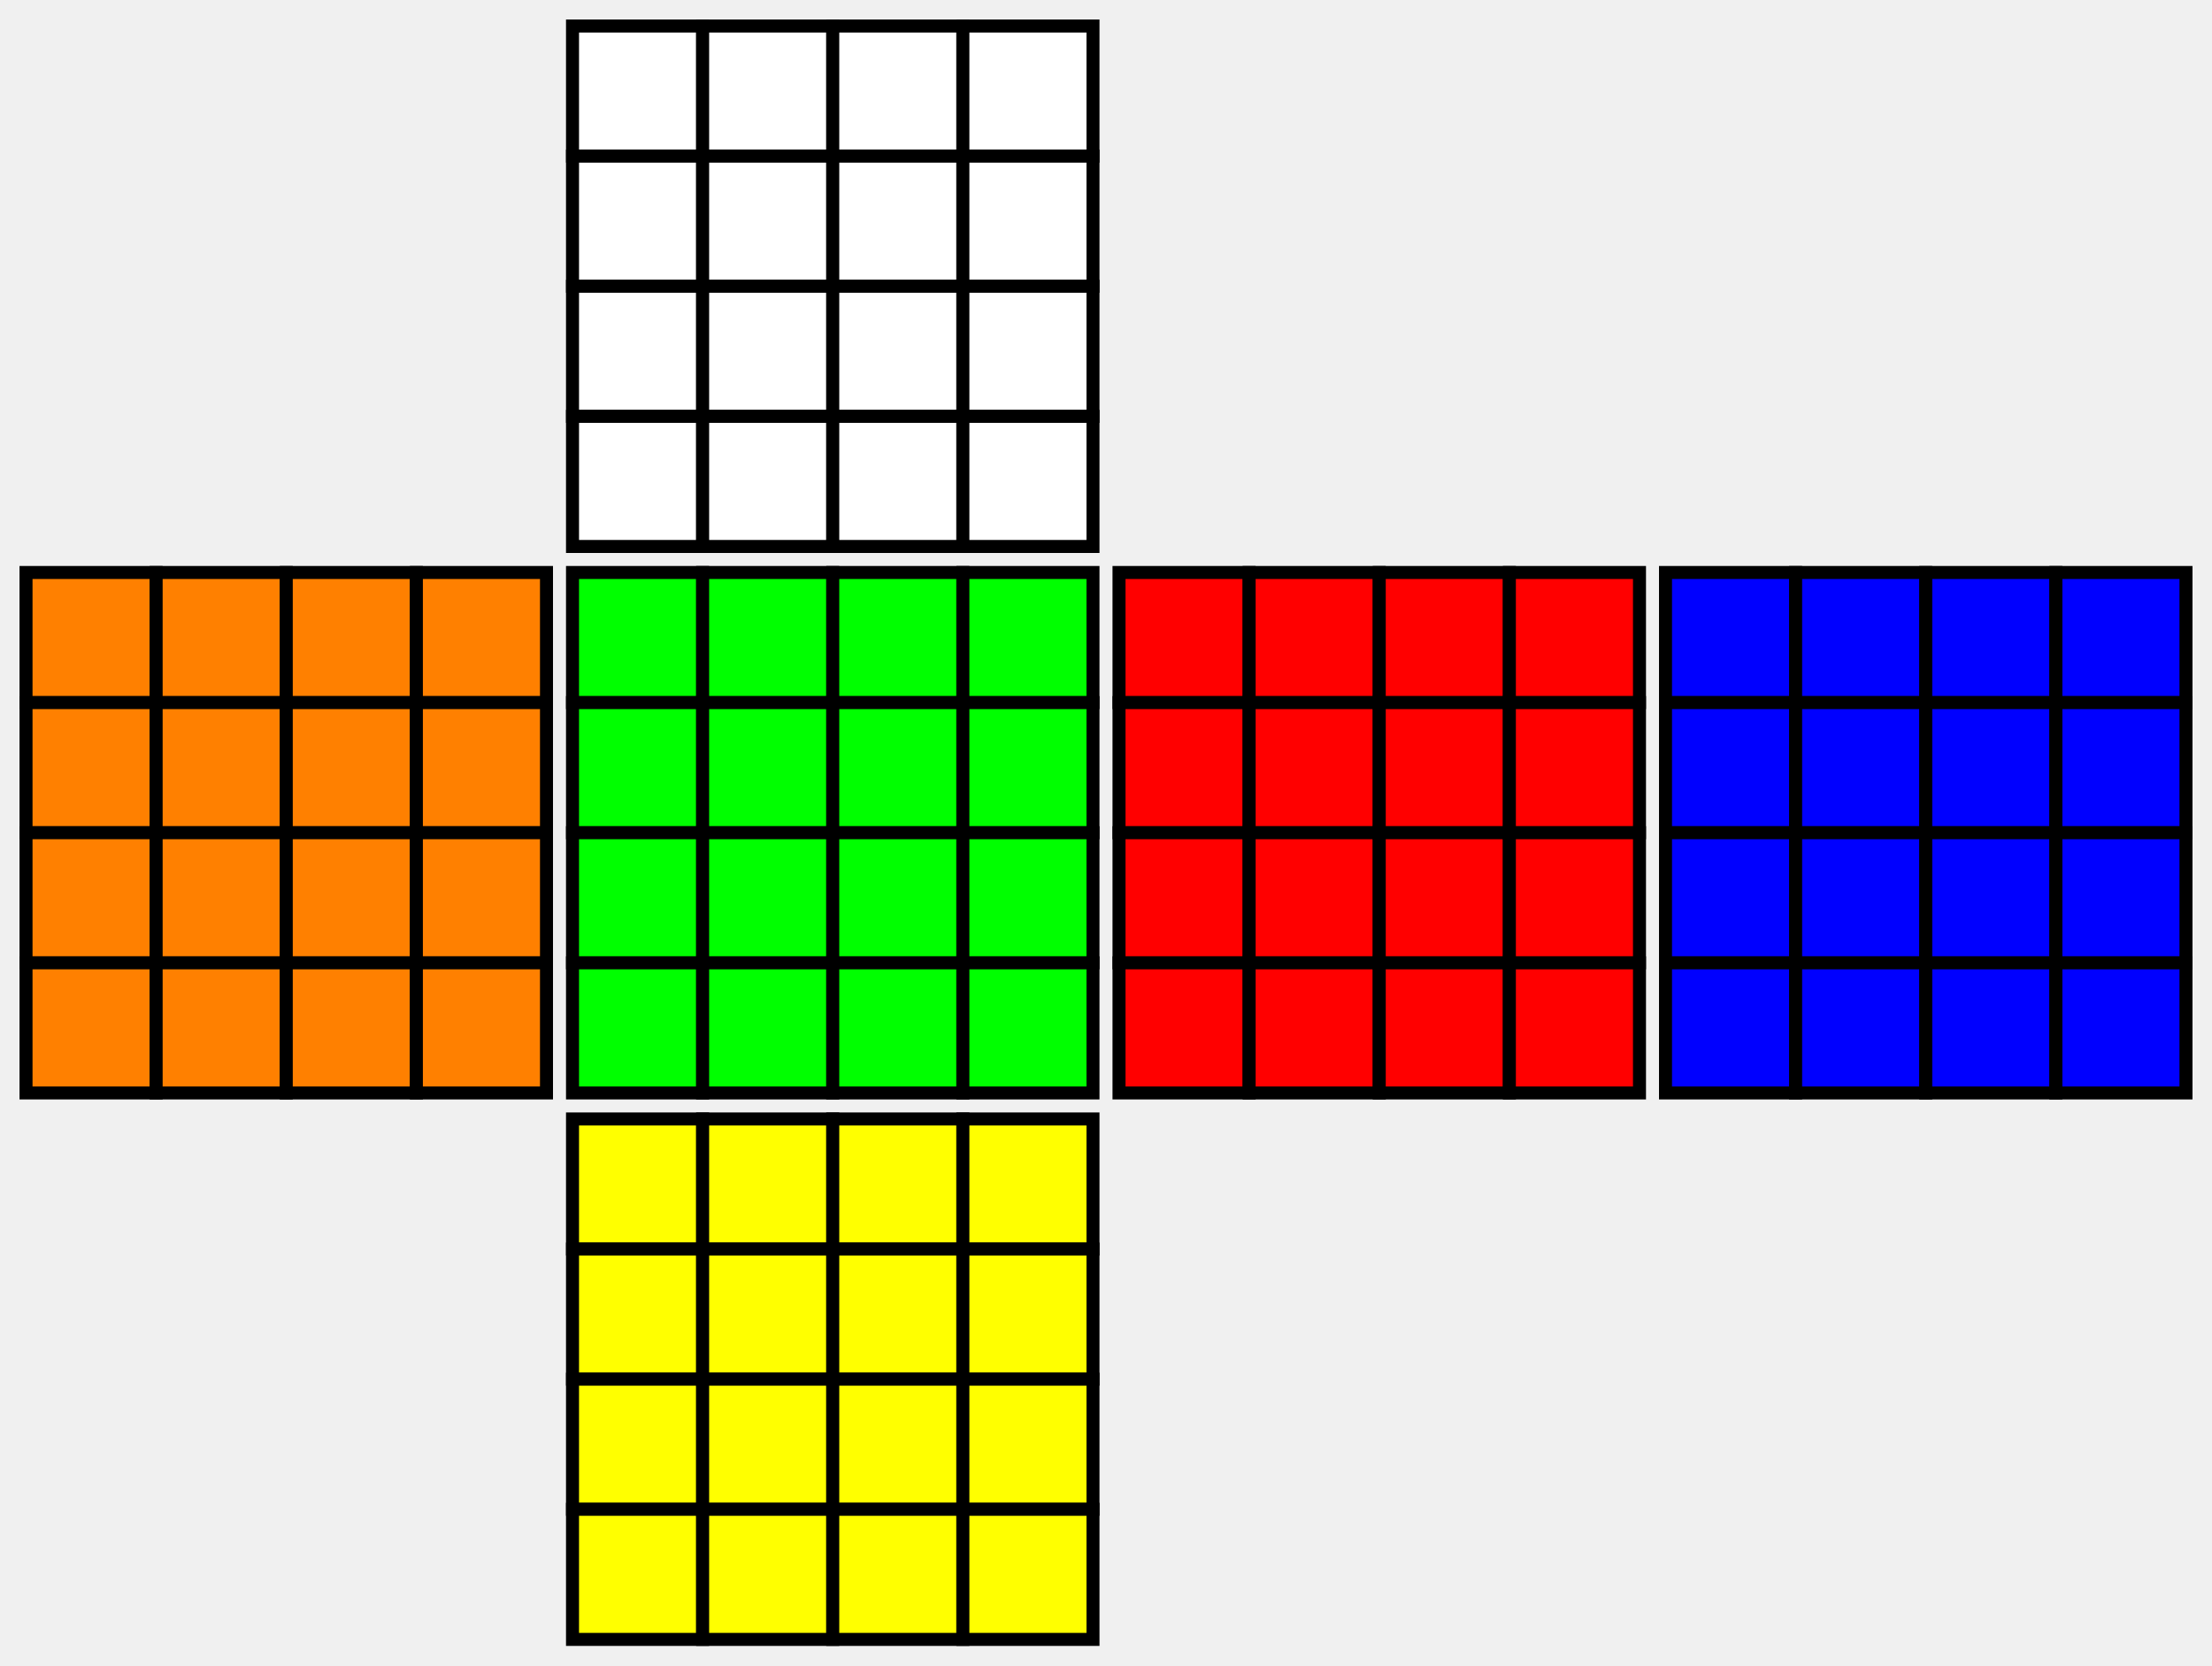
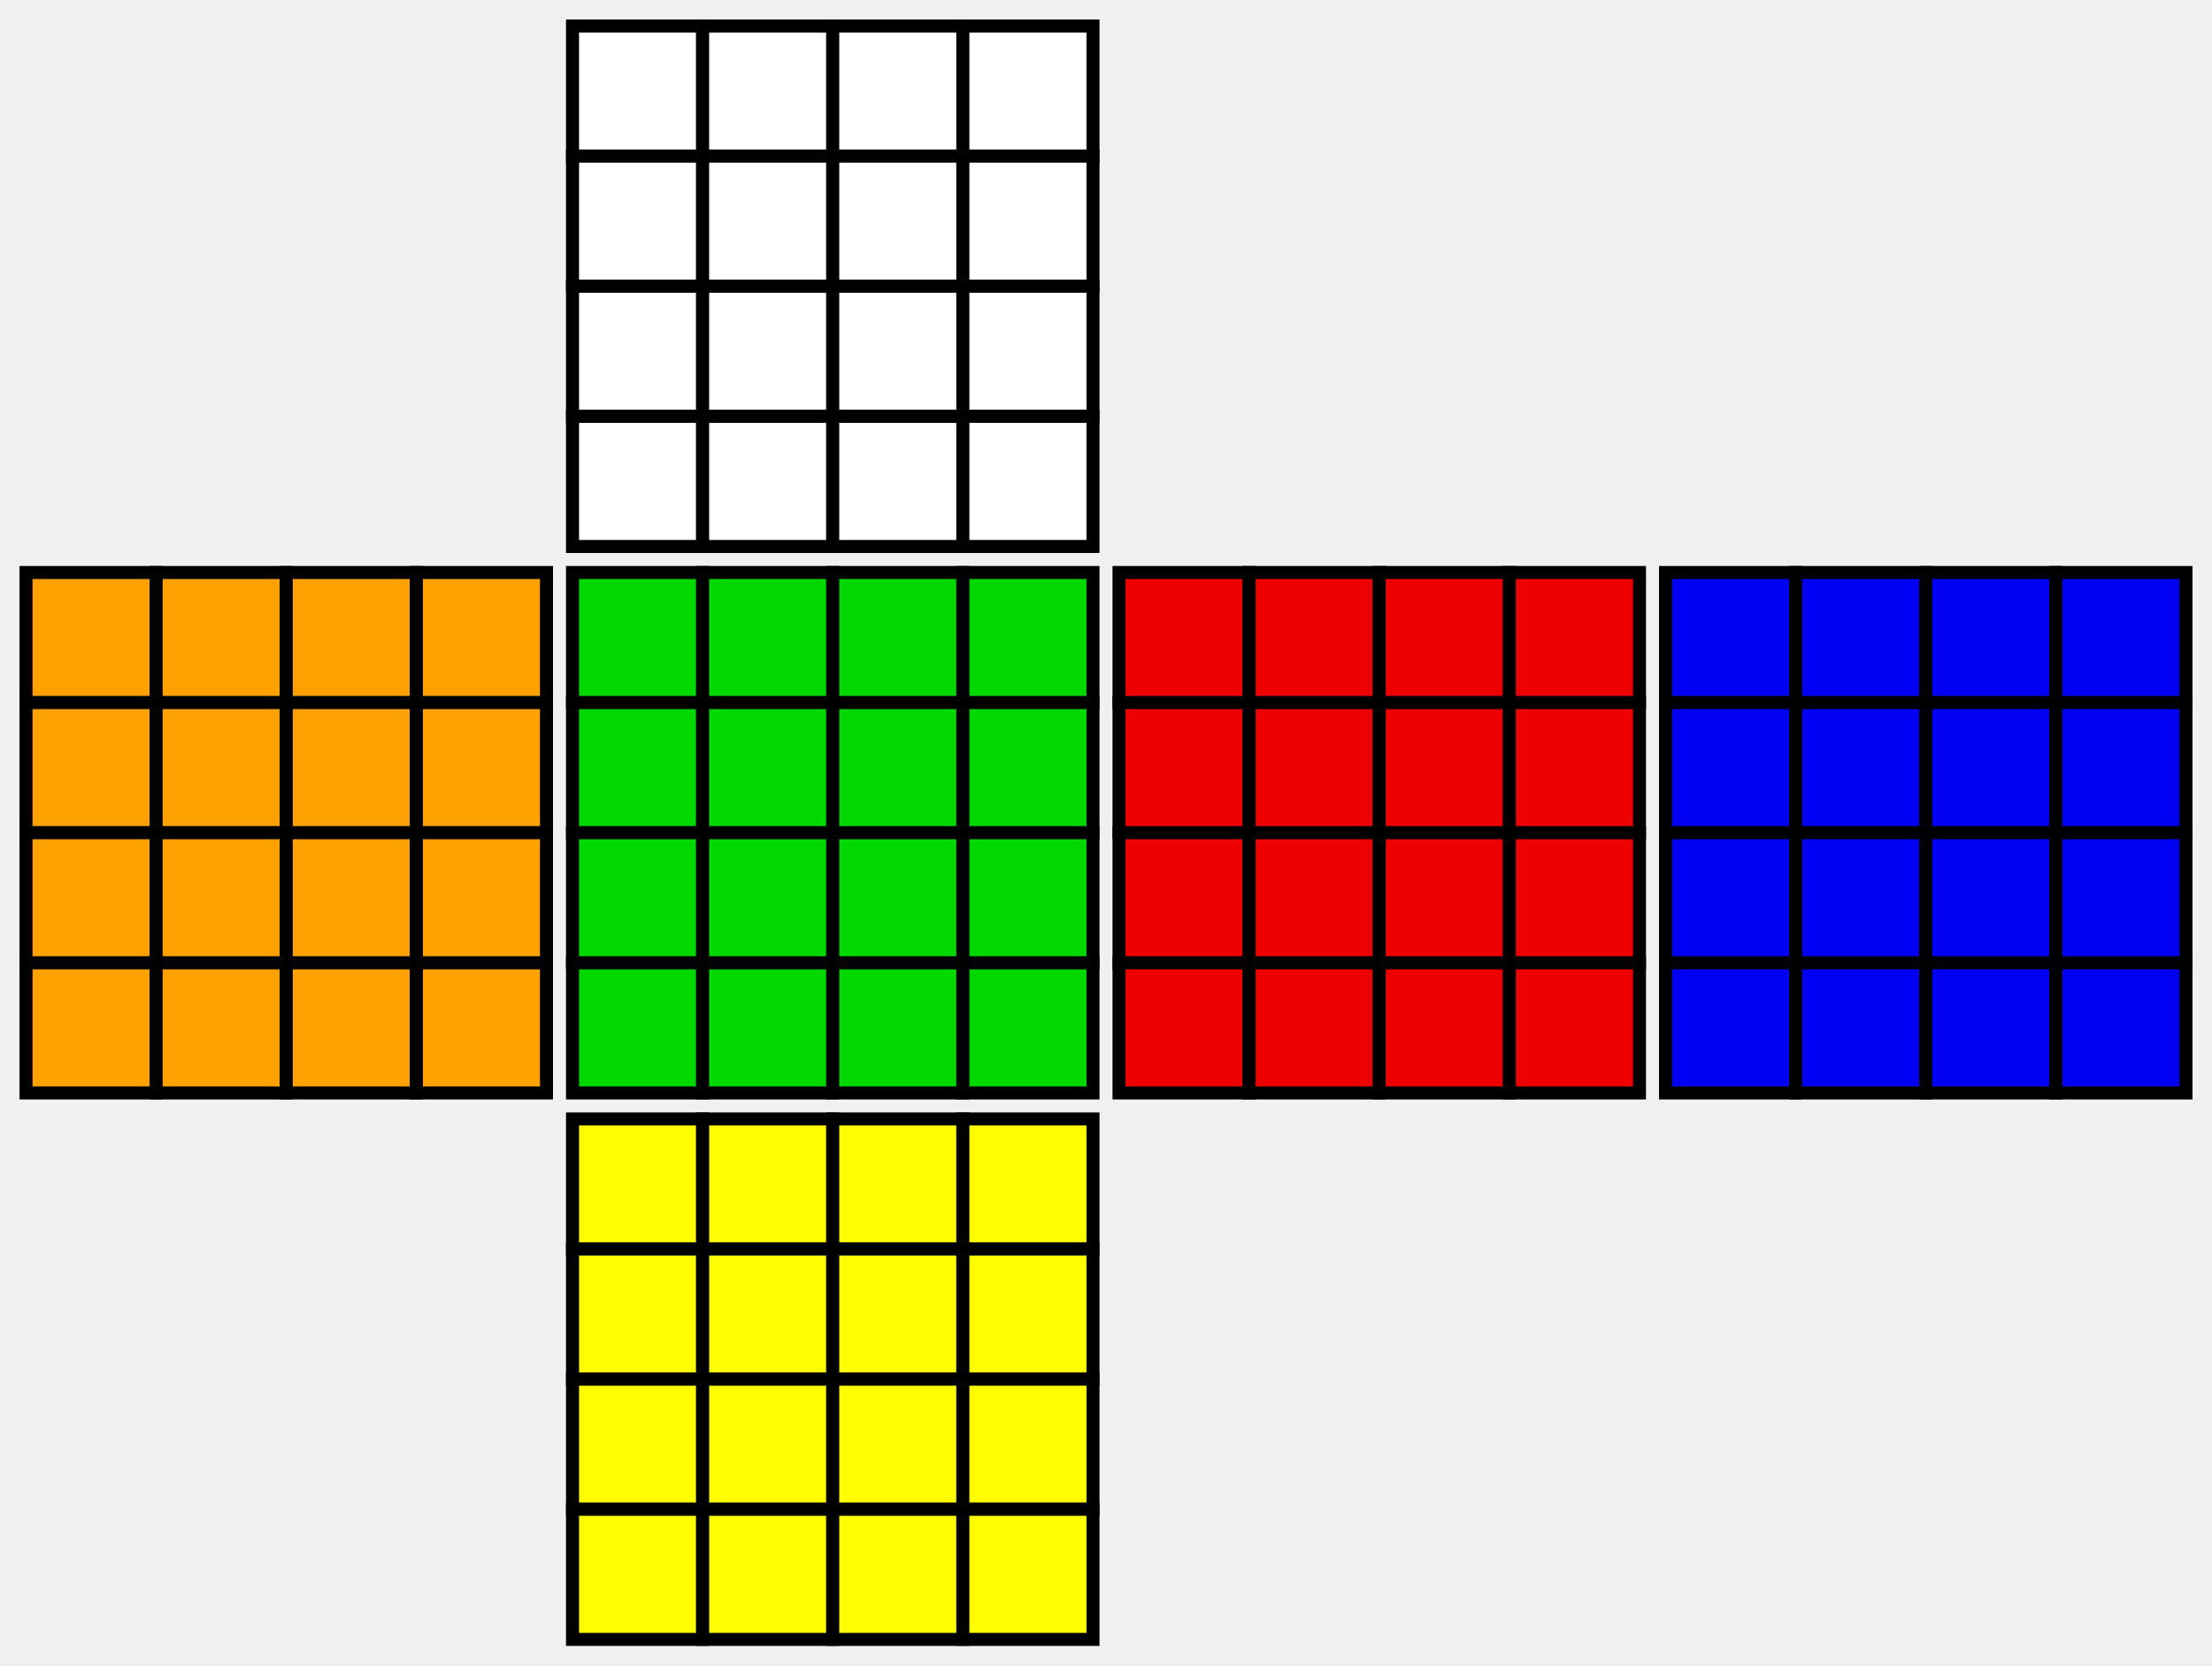
<svg xmlns="http://www.w3.org/2000/svg" viewBox="0 0 17 12.8" preserveAspectRatio="xMidYMid meet" style="width:100%;height:100%">
-   <rect x="4.4" y="8.6" width="1" height="1" fill="#FFFF00" stroke="#000000" stroke-width="0.1" />
-   <rect x="4.4" y="9.6" width="1" height="1" fill="#FFFF00" stroke="#000000" stroke-width="0.1" />
-   <rect x="4.4" y="10.6" width="1" height="1" fill="#FFFF00" stroke="#000000" stroke-width="0.1" />
-   <rect x="4.4" y="11.6" width="1" height="1" fill="#FFFF00" stroke="#000000" stroke-width="0.1" />
-   <rect x="5.4" y="8.6" width="1" height="1" fill="#FFFF00" stroke="#000000" stroke-width="0.1" />
-   <rect x="5.4" y="9.6" width="1" height="1" fill="#FFFF00" stroke="#000000" stroke-width="0.1" />
-   <rect x="5.4" y="10.6" width="1" height="1" fill="#FFFF00" stroke="#000000" stroke-width="0.1" />
-   <rect x="5.4" y="11.6" width="1" height="1" fill="#FFFF00" stroke="#000000" stroke-width="0.1" />
-   <rect x="6.4" y="8.6" width="1" height="1" fill="#FFFF00" stroke="#000000" stroke-width="0.1" />
-   <rect x="6.4" y="9.6" width="1" height="1" fill="#FFFF00" stroke="#000000" stroke-width="0.1" />
-   <rect x="6.4" y="10.6" width="1" height="1" fill="#FFFF00" stroke="#000000" stroke-width="0.1" />
-   <rect x="6.4" y="11.6" width="1" height="1" fill="#FFFF00" stroke="#000000" stroke-width="0.1" />
-   <rect x="7.4" y="8.6" width="1" height="1" fill="#FFFF00" stroke="#000000" stroke-width="0.1" />
-   <rect x="7.4" y="9.6" width="1" height="1" fill="#FFFF00" stroke="#000000" stroke-width="0.1" />
-   <rect x="7.4" y="10.6" width="1" height="1" fill="#FFFF00" stroke="#000000" stroke-width="0.1" />
-   <rect x="7.4" y="11.6" width="1" height="1" fill="#FFFF00" stroke="#000000" stroke-width="0.1" />
-   <rect x="0.2" y="4.4" width="1" height="1" fill="#FF8000" stroke="#000000" stroke-width="0.1" />
-   <rect x="0.2" y="5.4" width="1" height="1" fill="#FF8000" stroke="#000000" stroke-width="0.1" />
-   <rect x="0.2" y="6.4" width="1" height="1" fill="#FF8000" stroke="#000000" stroke-width="0.1" />
-   <rect x="0.2" y="7.4" width="1" height="1" fill="#FF8000" stroke="#000000" stroke-width="0.1" />
-   <rect x="1.2" y="4.4" width="1" height="1" fill="#FF8000" stroke="#000000" stroke-width="0.1" />
-   <rect x="1.2" y="5.4" width="1" height="1" fill="#FF8000" stroke="#000000" stroke-width="0.1" />
-   <rect x="1.2" y="6.4" width="1" height="1" fill="#FF8000" stroke="#000000" stroke-width="0.1" />
-   <rect x="1.2" y="7.4" width="1" height="1" fill="#FF8000" stroke="#000000" stroke-width="0.1" />
-   <rect x="2.2" y="4.4" width="1" height="1" fill="#FF8000" stroke="#000000" stroke-width="0.1" />
-   <rect x="2.2" y="5.4" width="1" height="1" fill="#FF8000" stroke="#000000" stroke-width="0.1" />
-   <rect x="2.2" y="6.4" width="1" height="1" fill="#FF8000" stroke="#000000" stroke-width="0.1" />
-   <rect x="2.2" y="7.4" width="1" height="1" fill="#FF8000" stroke="#000000" stroke-width="0.1" />
-   <rect x="3.2" y="4.4" width="1" height="1" fill="#FF8000" stroke="#000000" stroke-width="0.1" />
-   <rect x="3.2" y="5.4" width="1" height="1" fill="#FF8000" stroke="#000000" stroke-width="0.1" />
-   <rect x="3.2" y="6.4" width="1" height="1" fill="#FF8000" stroke="#000000" stroke-width="0.1" />
-   <rect x="3.2" y="7.4" width="1" height="1" fill="#FF8000" stroke="#000000" stroke-width="0.1" />
-   <rect x="12.8" y="4.4" width="1" height="1" fill="#0000FF" stroke="#000000" stroke-width="0.1" />
-   <rect x="12.8" y="5.4" width="1" height="1" fill="#0000FF" stroke="#000000" stroke-width="0.1" />
-   <rect x="12.8" y="6.4" width="1" height="1" fill="#0000FF" stroke="#000000" stroke-width="0.1" />
-   <rect x="12.8" y="7.4" width="1" height="1" fill="#0000FF" stroke="#000000" stroke-width="0.1" />
-   <rect x="13.8" y="4.4" width="1" height="1" fill="#0000FF" stroke="#000000" stroke-width="0.1" />
-   <rect x="13.8" y="5.4" width="1" height="1" fill="#0000FF" stroke="#000000" stroke-width="0.1" />
-   <rect x="13.8" y="6.4" width="1" height="1" fill="#0000FF" stroke="#000000" stroke-width="0.1" />
-   <rect x="13.8" y="7.4" width="1" height="1" fill="#0000FF" stroke="#000000" stroke-width="0.1" />
-   <rect x="14.8" y="4.4" width="1" height="1" fill="#0000FF" stroke="#000000" stroke-width="0.1" />
-   <rect x="14.8" y="5.4" width="1" height="1" fill="#0000FF" stroke="#000000" stroke-width="0.1" />
-   <rect x="14.8" y="6.4" width="1" height="1" fill="#0000FF" stroke="#000000" stroke-width="0.1" />
-   <rect x="14.8" y="7.4" width="1" height="1" fill="#0000FF" stroke="#000000" stroke-width="0.1" />
-   <rect x="15.8" y="4.4" width="1" height="1" fill="#0000FF" stroke="#000000" stroke-width="0.1" />
-   <rect x="15.8" y="5.4" width="1" height="1" fill="#0000FF" stroke="#000000" stroke-width="0.1" />
-   <rect x="15.8" y="6.4" width="1" height="1" fill="#0000FF" stroke="#000000" stroke-width="0.1" />
-   <rect x="15.8" y="7.4" width="1" height="1" fill="#0000FF" stroke="#000000" stroke-width="0.1" />
+   <rect x="4.4" y="8.6" width="1" height="1" fill="#FEFE00" stroke="#000000" stroke-width="0.1" />
+   <rect x="4.4" y="9.6" width="1" height="1" fill="#FEFE00" stroke="#000000" stroke-width="0.1" />
+   <rect x="4.4" y="10.6" width="1" height="1" fill="#FEFE00" stroke="#000000" stroke-width="0.1" />
+   <rect x="4.4" y="11.6" width="1" height="1" fill="#FEFE00" stroke="#000000" stroke-width="0.1" />
+   <rect x="5.4" y="8.6" width="1" height="1" fill="#FEFE00" stroke="#000000" stroke-width="0.1" />
+   <rect x="5.4" y="9.6" width="1" height="1" fill="#FEFE00" stroke="#000000" stroke-width="0.1" />
+   <rect x="5.4" y="10.6" width="1" height="1" fill="#FEFE00" stroke="#000000" stroke-width="0.1" />
+   <rect x="5.4" y="11.6" width="1" height="1" fill="#FEFE00" stroke="#000000" stroke-width="0.1" />
+   <rect x="6.4" y="8.6" width="1" height="1" fill="#FEFE00" stroke="#000000" stroke-width="0.1" />
+   <rect x="6.4" y="9.6" width="1" height="1" fill="#FEFE00" stroke="#000000" stroke-width="0.1" />
+   <rect x="6.4" y="10.6" width="1" height="1" fill="#FEFE00" stroke="#000000" stroke-width="0.1" />
+   <rect x="6.4" y="11.6" width="1" height="1" fill="#FEFE00" stroke="#000000" stroke-width="0.1" />
+   <rect x="7.4" y="8.6" width="1" height="1" fill="#FEFE00" stroke="#000000" stroke-width="0.1" />
+   <rect x="7.4" y="9.6" width="1" height="1" fill="#FEFE00" stroke="#000000" stroke-width="0.1" />
+   <rect x="7.4" y="10.6" width="1" height="1" fill="#FEFE00" stroke="#000000" stroke-width="0.1" />
+   <rect x="7.4" y="11.6" width="1" height="1" fill="#FEFE00" stroke="#000000" stroke-width="0.1" />
+   <rect x="0.2" y="4.4" width="1" height="1" fill="#FFA100" stroke="#000000" stroke-width="0.1" />
+   <rect x="0.2" y="5.4" width="1" height="1" fill="#FFA100" stroke="#000000" stroke-width="0.1" />
+   <rect x="0.2" y="6.4" width="1" height="1" fill="#FFA100" stroke="#000000" stroke-width="0.1" />
+   <rect x="0.2" y="7.4" width="1" height="1" fill="#FFA100" stroke="#000000" stroke-width="0.1" />
+   <rect x="1.2" y="4.4" width="1" height="1" fill="#FFA100" stroke="#000000" stroke-width="0.1" />
+   <rect x="1.2" y="5.4" width="1" height="1" fill="#FFA100" stroke="#000000" stroke-width="0.1" />
+   <rect x="1.2" y="6.4" width="1" height="1" fill="#FFA100" stroke="#000000" stroke-width="0.1" />
+   <rect x="1.2" y="7.4" width="1" height="1" fill="#FFA100" stroke="#000000" stroke-width="0.1" />
+   <rect x="2.2" y="4.4" width="1" height="1" fill="#FFA100" stroke="#000000" stroke-width="0.1" />
+   <rect x="2.2" y="5.4" width="1" height="1" fill="#FFA100" stroke="#000000" stroke-width="0.1" />
+   <rect x="2.2" y="6.4" width="1" height="1" fill="#FFA100" stroke="#000000" stroke-width="0.1" />
+   <rect x="2.2" y="7.4" width="1" height="1" fill="#FFA100" stroke="#000000" stroke-width="0.1" />
+   <rect x="3.2" y="4.4" width="1" height="1" fill="#FFA100" stroke="#000000" stroke-width="0.1" />
+   <rect x="3.2" y="5.4" width="1" height="1" fill="#FFA100" stroke="#000000" stroke-width="0.1" />
+   <rect x="3.2" y="6.4" width="1" height="1" fill="#FFA100" stroke="#000000" stroke-width="0.1" />
+   <rect x="3.2" y="7.4" width="1" height="1" fill="#FFA100" stroke="#000000" stroke-width="0.1" />
+   <rect x="12.8" y="4.4" width="1" height="1" fill="#0000F2" stroke="#000000" stroke-width="0.1" />
+   <rect x="12.8" y="5.4" width="1" height="1" fill="#0000F2" stroke="#000000" stroke-width="0.1" />
+   <rect x="12.8" y="6.4" width="1" height="1" fill="#0000F2" stroke="#000000" stroke-width="0.1" />
+   <rect x="12.8" y="7.4" width="1" height="1" fill="#0000F2" stroke="#000000" stroke-width="0.1" />
+   <rect x="13.8" y="4.4" width="1" height="1" fill="#0000F2" stroke="#000000" stroke-width="0.1" />
+   <rect x="13.8" y="5.4" width="1" height="1" fill="#0000F2" stroke="#000000" stroke-width="0.1" />
+   <rect x="13.8" y="6.4" width="1" height="1" fill="#0000F2" stroke="#000000" stroke-width="0.1" />
+   <rect x="13.8" y="7.4" width="1" height="1" fill="#0000F2" stroke="#000000" stroke-width="0.1" />
+   <rect x="14.8" y="4.4" width="1" height="1" fill="#0000F2" stroke="#000000" stroke-width="0.1" />
+   <rect x="14.8" y="5.4" width="1" height="1" fill="#0000F2" stroke="#000000" stroke-width="0.1" />
+   <rect x="14.8" y="6.4" width="1" height="1" fill="#0000F2" stroke="#000000" stroke-width="0.1" />
+   <rect x="14.8" y="7.4" width="1" height="1" fill="#0000F2" stroke="#000000" stroke-width="0.1" />
+   <rect x="15.8" y="4.4" width="1" height="1" fill="#0000F2" stroke="#000000" stroke-width="0.1" />
+   <rect x="15.8" y="5.4" width="1" height="1" fill="#0000F2" stroke="#000000" stroke-width="0.1" />
+   <rect x="15.8" y="6.4" width="1" height="1" fill="#0000F2" stroke="#000000" stroke-width="0.1" />
+   <rect x="15.8" y="7.4" width="1" height="1" fill="#0000F2" stroke="#000000" stroke-width="0.1" />
  <rect x="4.4" y="0.2" width="1" height="1" fill="#FFFFFF" stroke="#000000" stroke-width="0.1" />
  <rect x="4.4" y="1.2" width="1" height="1" fill="#FFFFFF" stroke="#000000" stroke-width="0.1" />
  <rect x="4.4" y="2.2" width="1" height="1" fill="#FFFFFF" stroke="#000000" stroke-width="0.1" />
  <rect x="4.4" y="3.2" width="1" height="1" fill="#FFFFFF" stroke="#000000" stroke-width="0.1" />
  <rect x="5.4" y="0.2" width="1" height="1" fill="#FFFFFF" stroke="#000000" stroke-width="0.1" />
  <rect x="5.4" y="1.2" width="1" height="1" fill="#FFFFFF" stroke="#000000" stroke-width="0.1" />
  <rect x="5.4" y="2.2" width="1" height="1" fill="#FFFFFF" stroke="#000000" stroke-width="0.1" />
  <rect x="5.4" y="3.2" width="1" height="1" fill="#FFFFFF" stroke="#000000" stroke-width="0.1" />
  <rect x="6.4" y="0.2" width="1" height="1" fill="#FFFFFF" stroke="#000000" stroke-width="0.1" />
  <rect x="6.4" y="1.2" width="1" height="1" fill="#FFFFFF" stroke="#000000" stroke-width="0.1" />
  <rect x="6.4" y="2.2" width="1" height="1" fill="#FFFFFF" stroke="#000000" stroke-width="0.1" />
  <rect x="6.4" y="3.2" width="1" height="1" fill="#FFFFFF" stroke="#000000" stroke-width="0.1" />
  <rect x="7.4" y="0.2" width="1" height="1" fill="#FFFFFF" stroke="#000000" stroke-width="0.1" />
  <rect x="7.4" y="1.2" width="1" height="1" fill="#FFFFFF" stroke="#000000" stroke-width="0.1" />
  <rect x="7.4" y="2.2" width="1" height="1" fill="#FFFFFF" stroke="#000000" stroke-width="0.1" />
  <rect x="7.4" y="3.2" width="1" height="1" fill="#FFFFFF" stroke="#000000" stroke-width="0.1" />
-   <rect x="8.6" y="4.4" width="1" height="1" fill="#FF0000" stroke="#000000" stroke-width="0.1" />
-   <rect x="8.6" y="5.4" width="1" height="1" fill="#FF0000" stroke="#000000" stroke-width="0.1" />
-   <rect x="8.6" y="6.4" width="1" height="1" fill="#FF0000" stroke="#000000" stroke-width="0.1" />
-   <rect x="8.6" y="7.4" width="1" height="1" fill="#FF0000" stroke="#000000" stroke-width="0.1" />
-   <rect x="9.6" y="4.4" width="1" height="1" fill="#FF0000" stroke="#000000" stroke-width="0.1" />
-   <rect x="9.6" y="5.4" width="1" height="1" fill="#FF0000" stroke="#000000" stroke-width="0.1" />
-   <rect x="9.6" y="6.4" width="1" height="1" fill="#FF0000" stroke="#000000" stroke-width="0.1" />
-   <rect x="9.6" y="7.4" width="1" height="1" fill="#FF0000" stroke="#000000" stroke-width="0.1" />
-   <rect x="10.6" y="4.4" width="1" height="1" fill="#FF0000" stroke="#000000" stroke-width="0.1" />
-   <rect x="10.6" y="5.4" width="1" height="1" fill="#FF0000" stroke="#000000" stroke-width="0.1" />
-   <rect x="10.6" y="6.4" width="1" height="1" fill="#FF0000" stroke="#000000" stroke-width="0.1" />
-   <rect x="10.6" y="7.4" width="1" height="1" fill="#FF0000" stroke="#000000" stroke-width="0.1" />
-   <rect x="11.6" y="4.4" width="1" height="1" fill="#FF0000" stroke="#000000" stroke-width="0.1" />
-   <rect x="11.6" y="5.4" width="1" height="1" fill="#FF0000" stroke="#000000" stroke-width="0.1" />
-   <rect x="11.6" y="6.4" width="1" height="1" fill="#FF0000" stroke="#000000" stroke-width="0.1" />
-   <rect x="11.6" y="7.4" width="1" height="1" fill="#FF0000" stroke="#000000" stroke-width="0.1" />
-   <rect x="4.4" y="4.4" width="1" height="1" fill="#00FF00" stroke="#000000" stroke-width="0.1" />
-   <rect x="4.4" y="5.4" width="1" height="1" fill="#00FF00" stroke="#000000" stroke-width="0.1" />
-   <rect x="4.4" y="6.4" width="1" height="1" fill="#00FF00" stroke="#000000" stroke-width="0.1" />
-   <rect x="4.4" y="7.4" width="1" height="1" fill="#00FF00" stroke="#000000" stroke-width="0.1" />
-   <rect x="5.4" y="4.4" width="1" height="1" fill="#00FF00" stroke="#000000" stroke-width="0.1" />
-   <rect x="5.4" y="5.4" width="1" height="1" fill="#00FF00" stroke="#000000" stroke-width="0.1" />
-   <rect x="5.4" y="6.4" width="1" height="1" fill="#00FF00" stroke="#000000" stroke-width="0.1" />
-   <rect x="5.4" y="7.4" width="1" height="1" fill="#00FF00" stroke="#000000" stroke-width="0.1" />
-   <rect x="6.4" y="4.4" width="1" height="1" fill="#00FF00" stroke="#000000" stroke-width="0.1" />
-   <rect x="6.4" y="5.4" width="1" height="1" fill="#00FF00" stroke="#000000" stroke-width="0.1" />
-   <rect x="6.4" y="6.4" width="1" height="1" fill="#00FF00" stroke="#000000" stroke-width="0.1" />
-   <rect x="6.4" y="7.4" width="1" height="1" fill="#00FF00" stroke="#000000" stroke-width="0.1" />
-   <rect x="7.4" y="4.4" width="1" height="1" fill="#00FF00" stroke="#000000" stroke-width="0.1" />
-   <rect x="7.4" y="5.4" width="1" height="1" fill="#00FF00" stroke="#000000" stroke-width="0.1" />
-   <rect x="7.4" y="6.4" width="1" height="1" fill="#00FF00" stroke="#000000" stroke-width="0.1" />
-   <rect x="7.4" y="7.4" width="1" height="1" fill="#00FF00" stroke="#000000" stroke-width="0.1" />
+   <rect x="8.6" y="4.4" width="1" height="1" fill="#EE0000" stroke="#000000" stroke-width="0.1" />
+   <rect x="8.6" y="5.4" width="1" height="1" fill="#EE0000" stroke="#000000" stroke-width="0.1" />
+   <rect x="8.6" y="6.4" width="1" height="1" fill="#EE0000" stroke="#000000" stroke-width="0.1" />
+   <rect x="8.6" y="7.4" width="1" height="1" fill="#EE0000" stroke="#000000" stroke-width="0.1" />
+   <rect x="9.6" y="4.4" width="1" height="1" fill="#EE0000" stroke="#000000" stroke-width="0.1" />
+   <rect x="9.6" y="5.4" width="1" height="1" fill="#EE0000" stroke="#000000" stroke-width="0.1" />
+   <rect x="9.6" y="6.4" width="1" height="1" fill="#EE0000" stroke="#000000" stroke-width="0.1" />
+   <rect x="9.6" y="7.4" width="1" height="1" fill="#EE0000" stroke="#000000" stroke-width="0.1" />
+   <rect x="10.6" y="4.4" width="1" height="1" fill="#EE0000" stroke="#000000" stroke-width="0.1" />
+   <rect x="10.6" y="5.4" width="1" height="1" fill="#EE0000" stroke="#000000" stroke-width="0.1" />
+   <rect x="10.6" y="6.4" width="1" height="1" fill="#EE0000" stroke="#000000" stroke-width="0.1" />
+   <rect x="10.6" y="7.4" width="1" height="1" fill="#EE0000" stroke="#000000" stroke-width="0.1" />
+   <rect x="11.6" y="4.4" width="1" height="1" fill="#EE0000" stroke="#000000" stroke-width="0.1" />
+   <rect x="11.6" y="5.4" width="1" height="1" fill="#EE0000" stroke="#000000" stroke-width="0.1" />
+   <rect x="11.6" y="6.4" width="1" height="1" fill="#EE0000" stroke="#000000" stroke-width="0.1" />
+   <rect x="11.6" y="7.4" width="1" height="1" fill="#EE0000" stroke="#000000" stroke-width="0.1" />
+   <rect x="4.4" y="4.4" width="1" height="1" fill="#00D800" stroke="#000000" stroke-width="0.1" />
+   <rect x="4.4" y="5.4" width="1" height="1" fill="#00D800" stroke="#000000" stroke-width="0.1" />
+   <rect x="4.4" y="6.4" width="1" height="1" fill="#00D800" stroke="#000000" stroke-width="0.1" />
+   <rect x="4.4" y="7.4" width="1" height="1" fill="#00D800" stroke="#000000" stroke-width="0.1" />
+   <rect x="5.4" y="4.4" width="1" height="1" fill="#00D800" stroke="#000000" stroke-width="0.1" />
+   <rect x="5.4" y="5.4" width="1" height="1" fill="#00D800" stroke="#000000" stroke-width="0.1" />
+   <rect x="5.4" y="6.4" width="1" height="1" fill="#00D800" stroke="#000000" stroke-width="0.1" />
+   <rect x="5.4" y="7.4" width="1" height="1" fill="#00D800" stroke="#000000" stroke-width="0.1" />
+   <rect x="6.4" y="4.4" width="1" height="1" fill="#00D800" stroke="#000000" stroke-width="0.1" />
+   <rect x="6.4" y="5.4" width="1" height="1" fill="#00D800" stroke="#000000" stroke-width="0.1" />
+   <rect x="6.4" y="6.4" width="1" height="1" fill="#00D800" stroke="#000000" stroke-width="0.1" />
+   <rect x="6.4" y="7.4" width="1" height="1" fill="#00D800" stroke="#000000" stroke-width="0.1" />
+   <rect x="7.4" y="4.4" width="1" height="1" fill="#00D800" stroke="#000000" stroke-width="0.1" />
+   <rect x="7.4" y="5.4" width="1" height="1" fill="#00D800" stroke="#000000" stroke-width="0.1" />
+   <rect x="7.4" y="6.4" width="1" height="1" fill="#00D800" stroke="#000000" stroke-width="0.1" />
+   <rect x="7.4" y="7.4" width="1" height="1" fill="#00D800" stroke="#000000" stroke-width="0.1" />
</svg>
